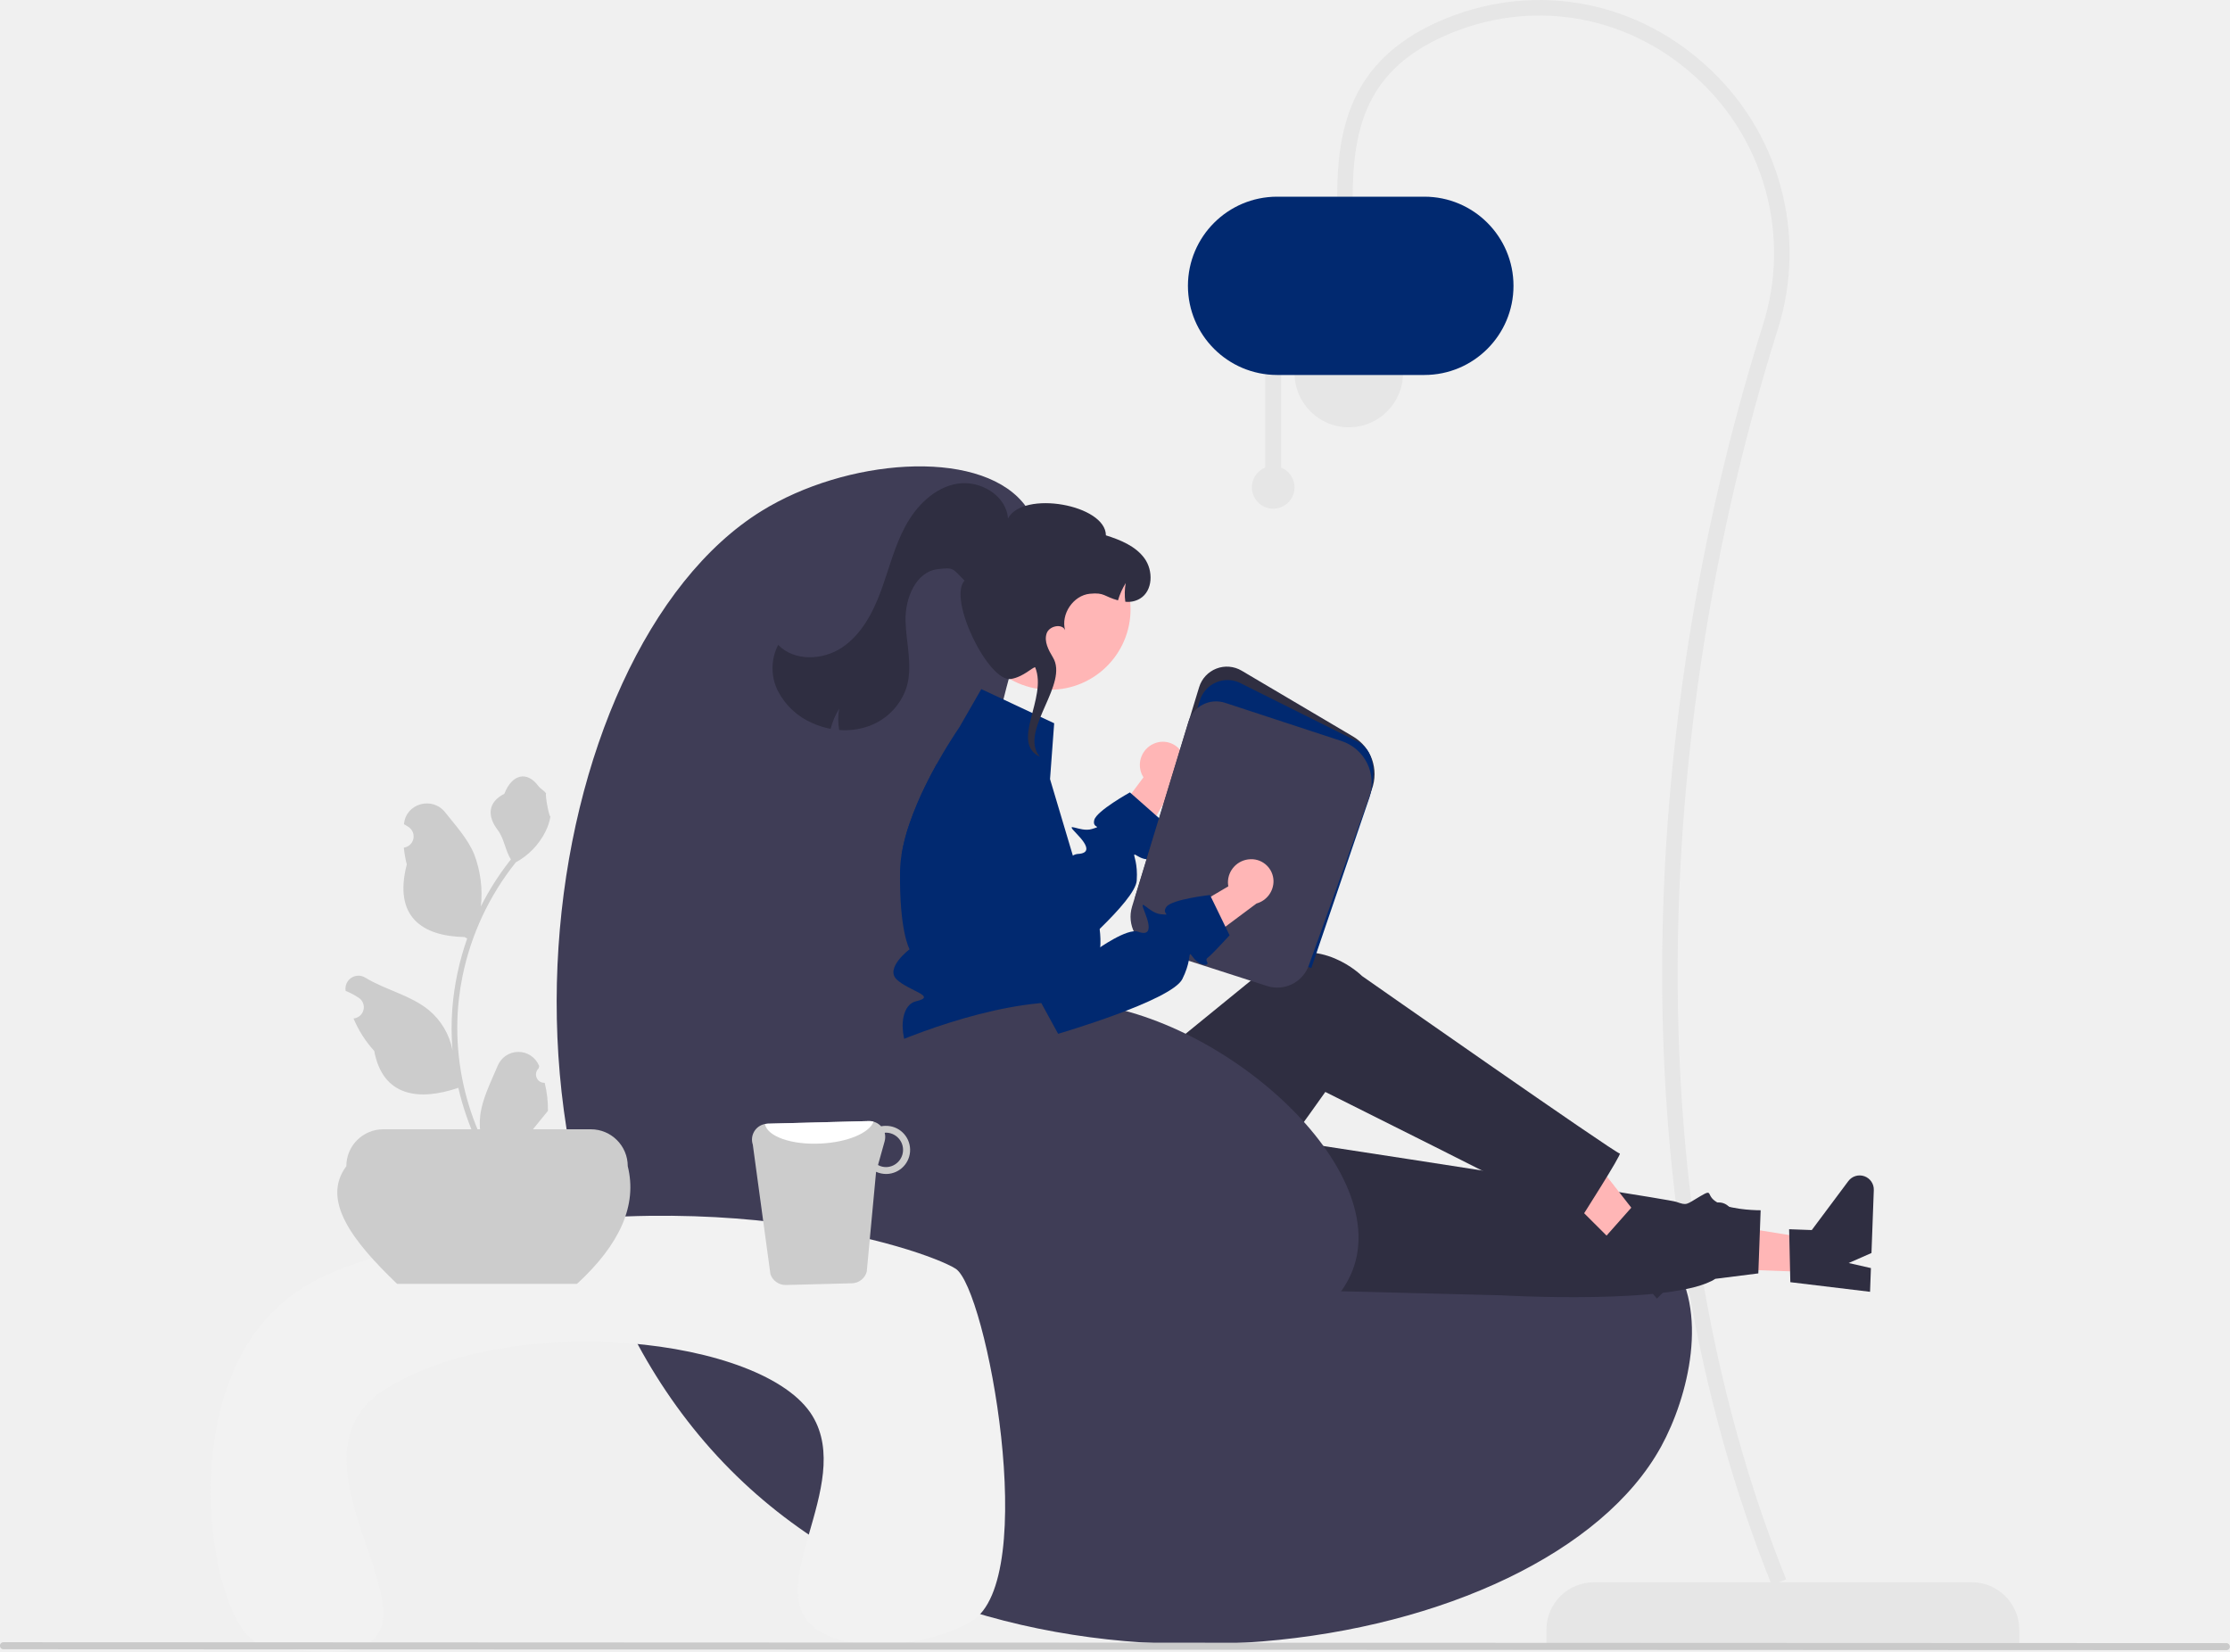
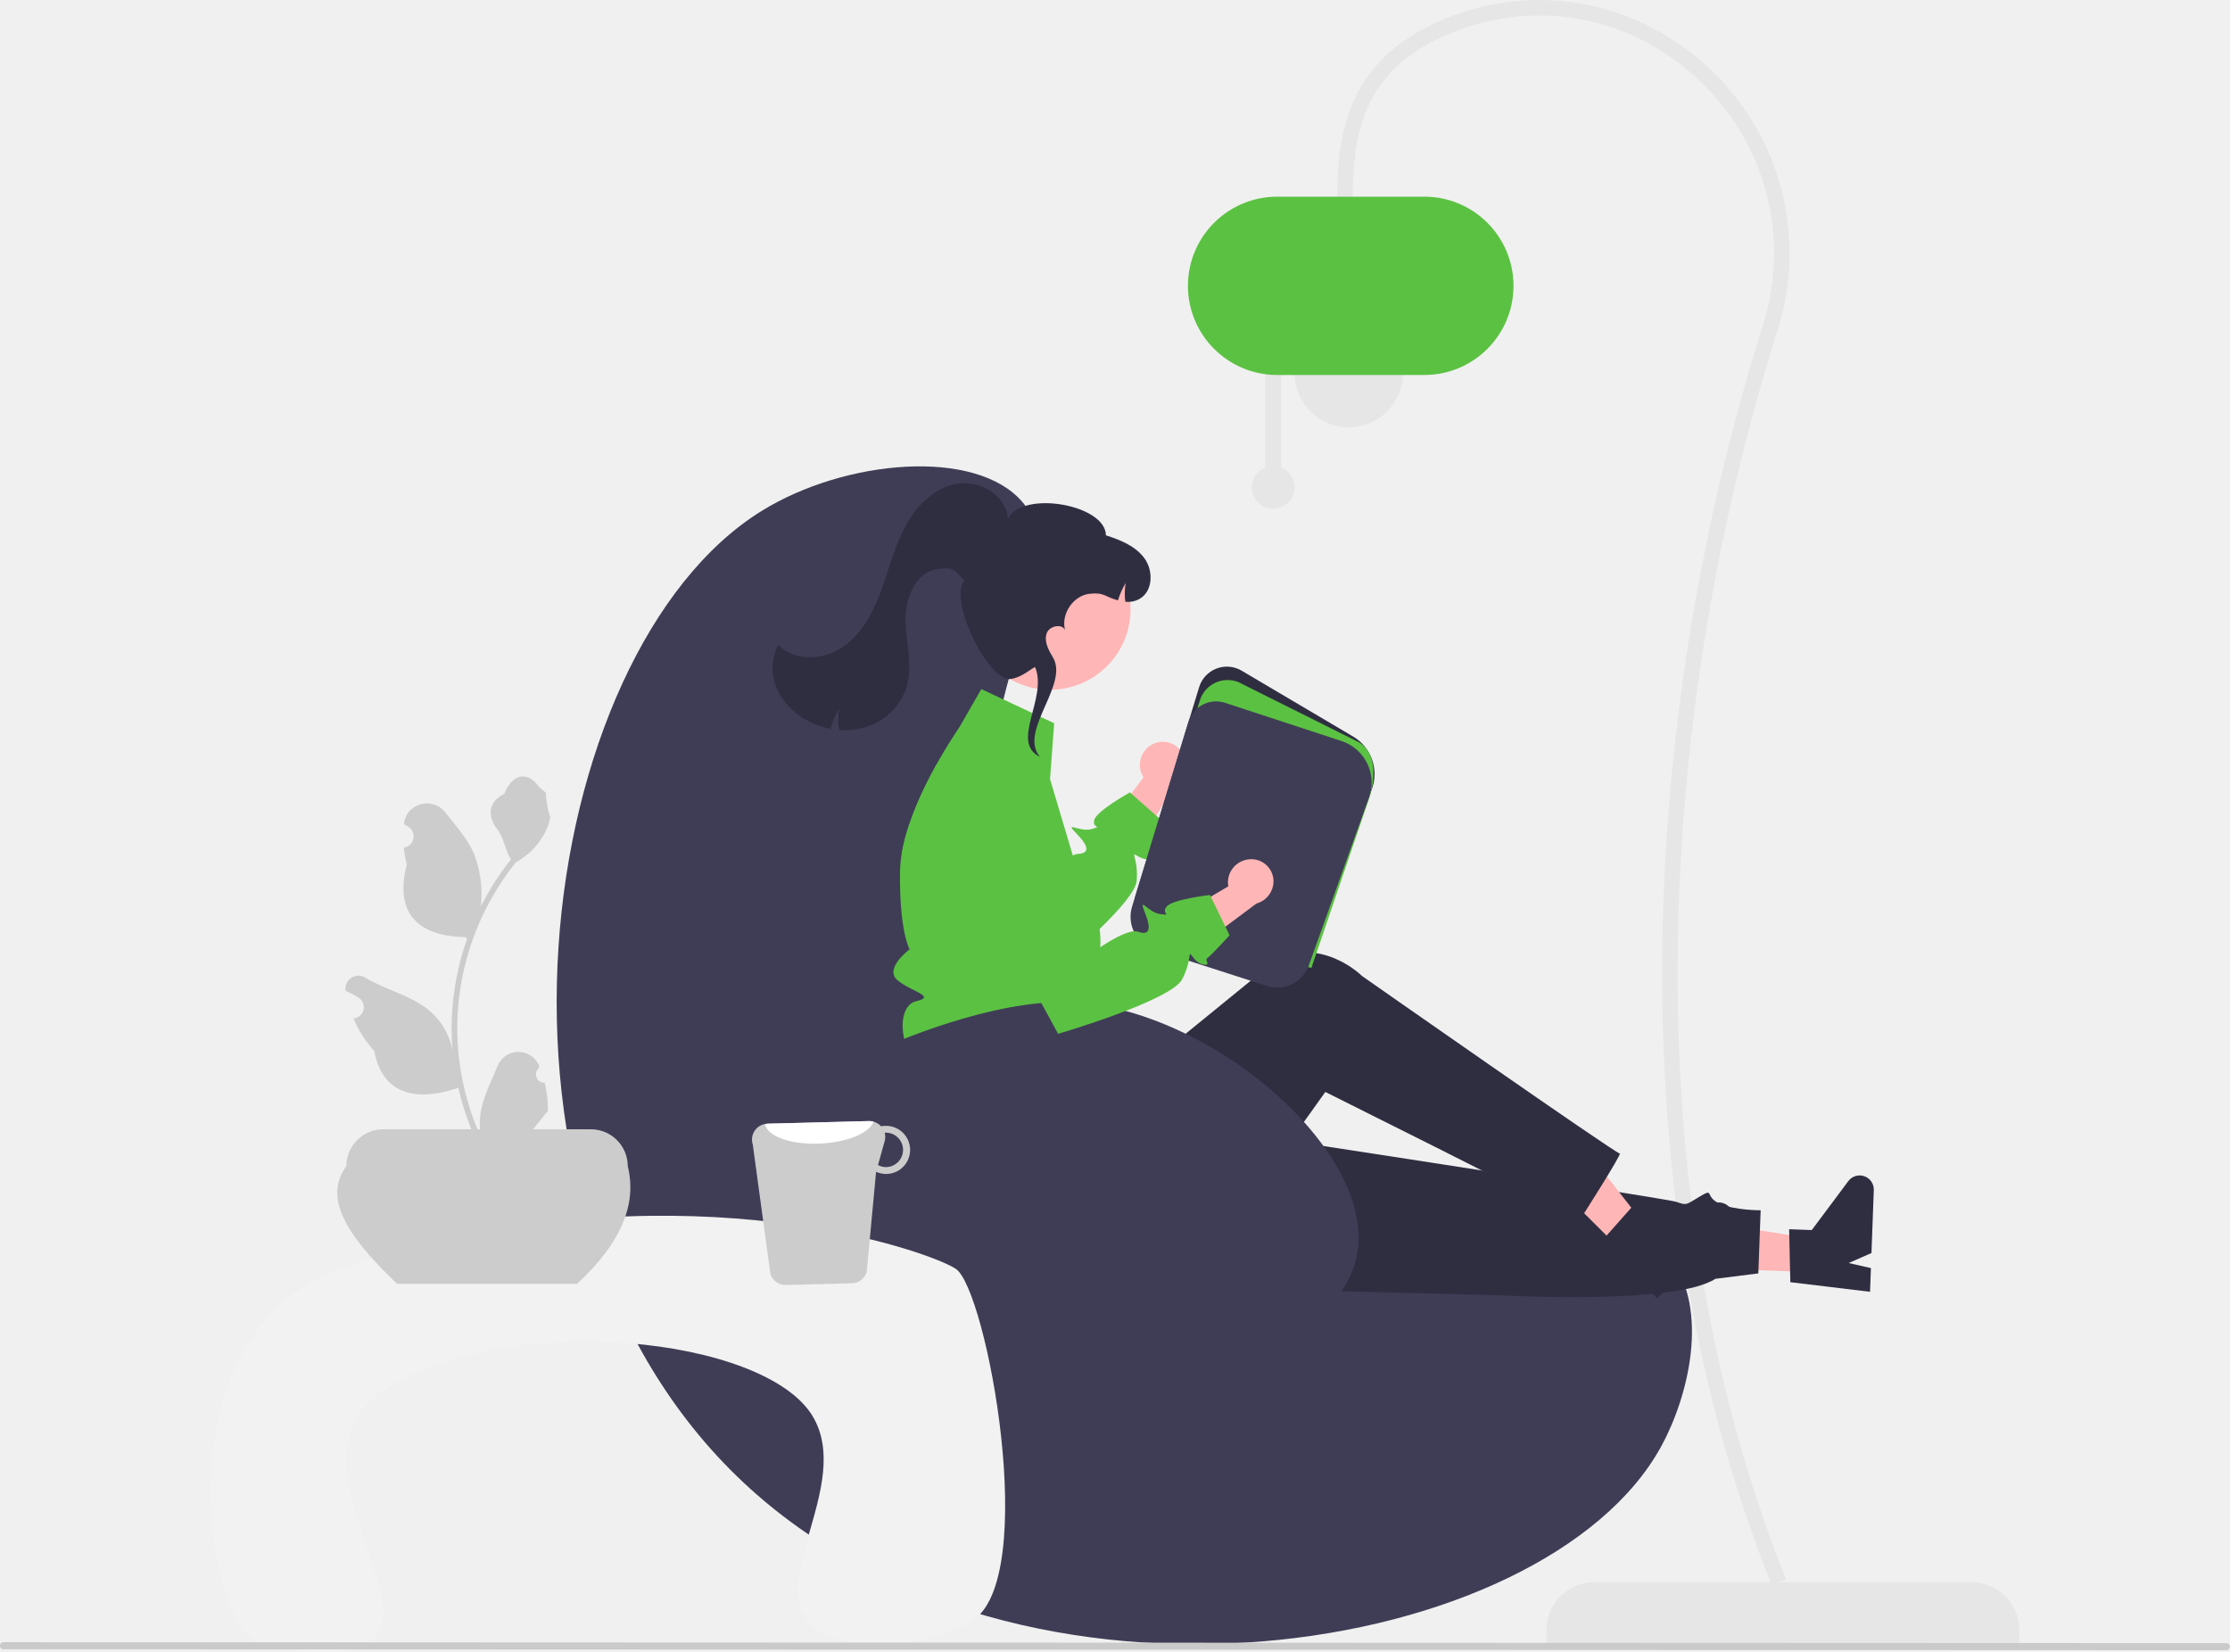
<svg xmlns="http://www.w3.org/2000/svg" width="751.131" height="556.415" viewBox="0 0 751.131 556.415" role="img" artist="Katerina Limpitsouni" source="https://undraw.co/">
  <path d="M745.319,704.743H904.585a0,0,0,0,1,0,0v4.887a16,16,0,0,1-16,16H761.319a16,16,0,0,1-16-16V704.743A0,0,0,0,1,745.319,704.743Z" transform="translate(1425.47 1258.58) rotate(-180)" fill="#e6e6e6" />
  <path d="M821.225,705.718l4.843-1.951c-50.677-125.789-45.795-284.482-2.956-420.613a85.005,85.005,0,0,0-24.764-89.934c-24.865-22.189-59.145-27.594-89.467-14.108-29.931,13.314-34.056,36.505-34.056,59.583h5.222c0-24.635,5.265-43.383,30.957-54.812,28.419-12.639,60.555-7.569,83.867,13.234A79.839,79.839,0,0,1,818.131,281.586C774.798,419.289,770.202,579.072,821.225,705.718Z" transform="translate(-224.4343 -171.7927)" fill="#e6e6e6" />
  <circle cx="454.307" cy="125.648" r="18.276" fill="#e6e6e6" />
  <path d="M650.594,329.302V294.672h5.385v34.629a7.179,7.179,0,1,1-5.385,0Z" transform="translate(-224.4343 -171.7927)" fill="#e6e6e6" />
-   <path d="M624.565,268.068a30.06,30.06,0,0,1,30.025-30.025h49.607a30.025,30.025,0,1,1,0,60.051H654.59A30.06,30.06,0,0,1,624.565,268.068Z" transform="translate(-224.4343 -171.7927)" fill="#012970" />
+   <path d="M624.565,268.068a30.06,30.06,0,0,1,30.025-30.025h49.607a30.025,30.025,0,1,1,0,60.051H654.59A30.06,30.06,0,0,1,624.565,268.068Z" transform="translate(-224.4343 -171.7927)" fill="#5bc142" />
  <path d="M554.67,454.005c4.981-63.723,30.447-94.083,14.14-113.123-15.619-18.238-59.617-14.47-87.872,3.03-76.212,47.202-104.134,235.332-6.06,327.249C568.072,758.504,744.695,730.53,783.946,659.04c9.158-16.681,16.434-45.922,3.03-63.632-33.278-43.967-154.271,35.669-208.066-14.14C547.03,551.749,551.937,488.975,554.67,454.005Z" transform="translate(-224.4343 -171.7927)" fill="#3f3d56" />
  <path d="M612.927,422.347a7.822,7.822,0,0,0-3.924,10.18,7.504,7.504,0,0,0,.597,1.087l-16.358,21.842,8.163,12.2,19.174-32.343a7.8,7.8,0,0,0,2.373-9.222,7.465,7.465,0,0,0-9.838-3.828Q613.02,422.303,612.927,422.347Z" transform="translate(-224.4343 -171.7927)" fill="#ffb6b6" />
-   <path d="M612.914,460.005c1.071.949-1.899,2.121-5.04.273-.899-.535-1.283-.758-1.384-.616-.253.353,1.222,2.959.828,8.747-.242,3.454-5.979,9.949-12.494,16.282-8.807,8.565-19.049,16.827-19.049,16.827l-3.596-2.879-37.704-30.23-6.363-8.807a62.681,62.681,0,0,1,2.616-10.232,111.546,111.546,0,0,1,5.676-13.474c1.172-2.374,2.374-4.636,3.525-6.717l20.201,22.261,16.928,18.645s4.929-7.939,8.747-10.1a3.636,3.636,0,0,1,1.616-.555c3.858-.182,4.091-2.283-.384-6.858-4.474-4.575,1.172-.303,5.151-1.535,3.98-1.232,0,0,.838-3.081.838-3.081,11.999-9.262,11.999-9.262l.465.414,8.434,7.444,2.414,2.131s-2.636,7.232-3.363,8.757C612.248,458.965,611.854,459.046,612.914,460.005Z" transform="translate(-224.4343 -171.7927)" fill="#012970" />
+   <path d="M612.914,460.005c1.071.949-1.899,2.121-5.04.273-.899-.535-1.283-.758-1.384-.616-.253.353,1.222,2.959.828,8.747-.242,3.454-5.979,9.949-12.494,16.282-8.807,8.565-19.049,16.827-19.049,16.827l-3.596-2.879-37.704-30.23-6.363-8.807a62.681,62.681,0,0,1,2.616-10.232,111.546,111.546,0,0,1,5.676-13.474c1.172-2.374,2.374-4.636,3.525-6.717l20.201,22.261,16.928,18.645s4.929-7.939,8.747-10.1a3.636,3.636,0,0,1,1.616-.555c3.858-.182,4.091-2.283-.384-6.858-4.474-4.575,1.172-.303,5.151-1.535,3.98-1.232,0,0,.838-3.081.838-3.081,11.999-9.262,11.999-9.262l.465.414,8.434,7.444,2.414,2.131s-2.636,7.232-3.363,8.757C612.248,458.965,611.854,459.046,612.914,460.005Z" transform="translate(-224.4343 -171.7927)" fill="#5bc142" />
  <polygon points="610.804 428.521 611.215 417.38 568.439 410.493 567.832 426.935 610.804 428.521" fill="#ffb6b6" />
  <path d="M827.473,603.668l-.406-17.838,7.626.281,12.311-16.49a4.767,4.767,0,0,1,8.583,3.027l-.782,21.19-7.678,3.374,7.49,1.704-.295,7.989Z" transform="translate(-224.4343 -171.7927)" fill="#2f2e41" />
  <path d="M594.489,604.651l135.488,3.435s58.508,3.379,72.236-5.551l14.476-1.828.785-21.264s-8.852.065-13.942-2.306-1.552-5.273-6.405-2.42-4.34,3.196-8.092,1.885S613.241,549.069,613.241,549.069Z" transform="translate(-224.4343 -171.7927)" fill="#2f2e41" />
  <polygon points="548.592 423.631 556.471 415.744 529.796 381.601 518.168 393.243 548.592 423.631" fill="#ffb6b6" />
  <path d="M765.053,588.562l11.835-13.353,5.399,5.393,20.241-3.716a4.767,4.767,0,0,1,4.234,8.057l-14.985,15.003-7.923-2.748,4.332,6.344-5.65,5.657Z" transform="translate(-224.4343 -171.7927)" fill="#2f2e41" />
  <path d="M541.035,530.449l1.347,31.31c1.586,36.859,42.178,59.168,73.654,39.923q.87-.532,1.746-1.102s11.933-3.205,11.571-8.279,2.553-7.545,5.133-6.161,36.357-46.553,36.357-46.553,70.178,35.006,85.66,43.247c0,0,14.556-22.759,13.501-22.52s-86.819-59.788-86.819-59.788-13.972-14.14-31.304-4.804c-.361,1.371-.052,1.419-.052,1.419l-57.253,46.652-8.09-15.363Z" transform="translate(-224.4343 -171.7927)" fill="#2f2e41" />
-   <path d="M595.017,491.306a32.354,32.354,0,0,1-.616,4.303,25.39,25.39,0,0,1-1.98,5.939s0,2.111-4.04,9.181,1.01,4.04,4.04,9.292c3.03,5.242,0,2.828-3.363,6.202a7.722,7.722,0,0,0-1.909,7.606s-43.391.03-51.471-3-9.918-20.1-2.677-21.786c7.232-1.687-2.192-3.363-6.444-7.252-4.252-3.889,4.252-10.252,4.252-10.252s-3.505-6.05-3.212-26.362a40.029,40.029,0,0,1,.515-5.575,62.681,62.681,0,0,1,2.616-10.232,111.546,111.546,0,0,1,5.676-13.474c1.172-2.374,2.374-4.636,3.525-6.717.182-.323.353-.636.535-.949,2.192-3.879,4.192-7.05,5.515-9.08,1.02-1.576,1.636-2.464,1.636-2.464l7.353-12.787,24.544,11.504-1.394,18.817,4.232,14.191,1.949,6.535,1.505,5.04,2.323,7.807s-.636.03.121,1.071a34.484,34.484,0,0,1,6.575,15.827A32.227,32.227,0,0,1,595.017,491.306Z" transform="translate(-224.4343 -171.7927)" fill="#012970" />
+   <path d="M595.017,491.306a32.354,32.354,0,0,1-.616,4.303,25.39,25.39,0,0,1-1.98,5.939s0,2.111-4.04,9.181,1.01,4.04,4.04,9.292c3.03,5.242,0,2.828-3.363,6.202a7.722,7.722,0,0,0-1.909,7.606s-43.391.03-51.471-3-9.918-20.1-2.677-21.786c7.232-1.687-2.192-3.363-6.444-7.252-4.252-3.889,4.252-10.252,4.252-10.252s-3.505-6.05-3.212-26.362a40.029,40.029,0,0,1,.515-5.575,62.681,62.681,0,0,1,2.616-10.232,111.546,111.546,0,0,1,5.676-13.474c1.172-2.374,2.374-4.636,3.525-6.717.182-.323.353-.636.535-.949,2.192-3.879,4.192-7.05,5.515-9.08,1.02-1.576,1.636-2.464,1.636-2.464l7.353-12.787,24.544,11.504-1.394,18.817,4.232,14.191,1.949,6.535,1.505,5.04,2.323,7.807s-.636.03.121,1.071a34.484,34.484,0,0,1,6.575,15.827A32.227,32.227,0,0,1,595.017,491.306Z" transform="translate(-224.4343 -171.7927)" fill="#5bc142" />
  <path d="M665.896,493.334l-.461-.149-58.744-18.917,21.647-71.017a9.768,9.768,0,0,1,14.312-5.562l37.54,22.179a14.715,14.715,0,0,1,6.319,17.788Z" transform="translate(-224.4343 -171.7927)" fill="#2f2e41" />
-   <path d="M666.134,497.849l-59.217-19.069,21.647-71.017A9.768,9.768,0,0,1,642.876,402.201l39.332,19.637c5.909,3.49,5.771,12.524,3.027,19.936Z" transform="translate(-224.4343 -171.7927)" fill="#012970" />
+   <path d="M666.134,497.849l-59.217-19.069,21.647-71.017A9.768,9.768,0,0,1,642.876,402.201l39.332,19.637c5.909,3.49,5.771,12.524,3.027,19.936Z" transform="translate(-224.4343 -171.7927)" fill="#5bc142" />
  <path d="M660.206,502.989a11.291,11.291,0,0,1-9.05.9l-37.85-12.189A11.704,11.704,0,0,1,605.731,477.21l18.976-62.255a9.767,9.767,0,0,1,12.39-6.431l39.224,12.879a14.722,14.722,0,0,1,9.265,18.959l-20.289,56.565A11.304,11.304,0,0,1,660.206,502.989Z" transform="translate(-224.4343 -171.7927)" fill="#3f3d56" />
  <circle cx="353.691" cy="205.214" r="27.11" fill="#ffb6b6" />
  <path d="M486.452,404.525a23.511,23.511,0,0,0,11.546,10.793,27.033,27.033,0,0,0,6.222,1.969,24.326,24.326,0,0,1,2.879-6.816,20.083,20.083,0,0,0,0,7.199,23.9,23.9,0,0,0,9.663-1.199,20.726,20.726,0,0,0,13.034-13.204c2.16-7.186-.167-14.861-.35-22.362-.189-7.502,3.373-16.474,10.82-17.402,5.671-.708,4.97-.158,9.045,3.848-5.7,6.332,8.196,34.377,15.653,33.138,4.216-.701,7.318-4.048,8.152-3.932,4.27,10.456-8.574,25.286,1.613,30.154l-.756-1c-5.332-8.808,10.445-23.685,5.113-32.494-1.486-2.464-3.032-5.353-2.112-8.079.873-2.592,5.293-3.412,6.226-1.053-1.516-5.407,2.716-11.752,8.338-12.304,4.994-.493,4.706.931,9.467,2.229a24.293,24.293,0,0,1,2.608-5.835,19.918,19.918,0,0,0-.139,6.296,7.855,7.855,0,0,0,4.941-1.046c4.397-2.636,4.528-9.44,1.507-13.581-3.026-4.142-8.095-6.187-12.985-7.734-.045-10.342-27.872-15.292-32.99-5.678-.526-7.785-9.45-13.029-17.138-11.707s-13.752,7.487-17.45,14.357c-3.697,6.865-5.532,14.552-8.238,21.865s-6.575,14.604-13.056,18.943c-6.48,4.333-16.109,4.727-21.52-.89A17.168,17.168,0,0,0,486.452,404.525Z" transform="translate(-224.4343 -171.7927)" fill="#2f2e41" />
  <path d="M514.269,528.498a9.788,9.788,0,0,1,1.815-1.149c10.377-5.164,42.645-18.57,67.877-18.02,48.548,1.058,110.332,54.637,95.953,90.617-10.941,27.378-65.336,42.954-105.043,30.496C519.245,612.989,497.288,542.036,514.269,528.498Z" transform="translate(-224.4343 -171.7927)" fill="#3f3d56" />
  <path d="M312.726,725.733c-15.864-2.993-29.906-74.46,1.305-109.658,10.693-12.059,24.032-17.308,41.775-22.193,102.121-28.115,180.011-1.32,190.478,5.222,10.444,6.527,28.752,104.875,5.34,118.796-13.173,7.833-39.282,11.749-52.218,2.611-19.035-13.446,12.915-48.324-1.305-71.8C481.963,622.071,396.986,613.097,354.382,639.573,308.929,667.82,402.684,742.704,312.726,725.733Z" transform="translate(-224.4343 -171.7927)" fill="#f2f2f2" />
  <path d="M418.787,604.223H358.183c-14.961-14.338-25.658-28.156-17.094-39.626a12.432,12.432,0,0,1,12.432-12.432h69.928a12.432,12.432,0,0,1,12.432,12.432C439.141,577.666,433.316,590.877,418.787,604.223Z" transform="translate(-224.4343 -171.7927)" fill="#ccc" />
  <path d="M407.903,536.515a2.807,2.807,0,0,1-2.035-4.866l.192-.765q-.038-.092-.076-.184a7.539,7.539,0,0,0-13.907.052c-2.275,5.478-5.17,10.966-5.883,16.758a22.304,22.304,0,0,0,.392,7.671A89.42,89.42,0,0,1,378.452,518.042a86.307,86.307,0,0,1,.535-9.628q.444-3.931,1.231-7.807a90.456,90.456,0,0,1,17.938-38.337,24.073,24.073,0,0,0,10.012-10.387,18.363,18.363,0,0,0,1.67-5.018c-.487.064-1.838-7.359-1.47-7.815-.679-1.031-1.895-1.543-2.637-2.549-3.689-5.002-8.773-4.129-11.426,2.669-5.669,2.861-5.724,7.606-2.245,12.169,2.213,2.903,2.517,6.832,4.459,9.94-.2.256-.408.503-.607.759a91.039,91.039,0,0,0-9.502,15.054,37.846,37.846,0,0,0-2.259-17.579c-2.163-5.217-6.216-9.611-9.786-14.122-4.288-5.418-13.08-3.053-13.836,3.814q-.011.1-.021.199.795.449,1.557.952a3.808,3.808,0,0,1-1.535,6.93l-.078.012a37.89,37.89,0,0,0,.999,5.665c-4.58,17.71,5.307,24.16,19.424,24.45.312.16.615.32.927.471a92.924,92.924,0,0,0-5.002,23.539,88.135,88.135,0,0,0,.064,14.231l-.024-.168a23.289,23.289,0,0,0-7.95-13.448c-6.118-5.026-14.762-6.877-21.363-10.916a4.371,4.371,0,0,0-6.694,4.252q.013.088.027.176a25.578,25.578,0,0,1,2.868,1.382q.795.449,1.557.952a3.808,3.808,0,0,1-1.535,6.93l-.078.012c-.056.008-.104.016-.16.024a37.923,37.923,0,0,0,6.975,10.923c2.863,15.46,15.162,16.927,28.318,12.425h.008a92.897,92.897,0,0,0,6.24,18.218h22.293c.08-.248.152-.503.224-.751a25.329,25.329,0,0,1-6.169-.367c1.654-2.03,3.308-4.075,4.962-6.105a1.384,1.384,0,0,0,.104-.12c.839-1.039,1.686-2.069,2.525-3.108l0-.001a37.101,37.101,0,0,0-1.087-9.451Z" transform="translate(-224.4343 -171.7927)" fill="#ccc" />
  <path d="M483.94,600.976a5.385,5.385,0,0,0,5.189,3.635l22.233-.572a5.311,5.311,0,0,0,5.019-3.908l3.146-33.642a8.22,8.22,0,0,0,3.557.731,8.108,8.108,0,0,0-.407-16.211,6.869,6.869,0,0,0-1.457.152,5.495,5.495,0,0,0-4.09-1.765l-34.199.883a4.912,4.912,0,0,0-.844.105,5.341,5.341,0,0,0-4.09,6.936Zm36.233-36.773,2.239-8.017a5.46,5.46,0,0,0,.017-2.832c.109-0.0.204-.052.313-.052a5.8,5.8,0,0,1,.272,11.596A5.459,5.459,0,0,1,520.172,564.203Z" transform="translate(-224.4343 -171.7927)" fill="#ccc" />
  <path d="M482.087,550.382c.729,4.166,8.92,7.095,18.77,6.586,9.058-.417,16.464-3.598,17.82-7.367a5.057,5.057,0,0,0-1.548-.206l-34.199.883A4.912,4.912,0,0,0,482.087,550.382Z" transform="translate(-224.4343 -171.7927)" fill="#fff" />
  <path d="M225.625,727.311l748.75.307a1.191,1.191,0,0,0,0-2.381l-748.75-.307a1.191,1.191,0,1,0,0,2.381Z" transform="translate(-224.4343 -171.7927)" fill="#cacaca" />
  <path d="M645.576,461.206a7.822,7.822,0,0,0-7.536,7.889,7.505,7.505,0,0,0,.133,1.233l-23.499,13.873,2.844,14.4,30.135-22.485a7.8,7.8,0,0,0,5.737-7.601,7.465,7.465,0,0,0-7.61-7.317Q645.678,461.201,645.576,461.206Z" transform="translate(-224.4343 -171.7927)" fill="#ffb6b6" />
-   <path d="M626.326,494.279c-.629-.842-.899-1.195-1.042-1.098-.368.222-.014,3.197-2.602,8.383-3.643,7.285-41.844,18.442-41.844,18.442l-4.703-8.611-20.688-37.84-7.131-30.33a13.531,13.531,0,0,1-.361-3.228,128.177,128.177,0,0,1,20.171-11.611,13.504,13.504,0,0,1,6.061,7.22l14.241,39.929,5.683,15.942s10.024-7.168,13.66-5.852c3.63,1.324,4.662-.532,2.289-6.475-2.373-5.943,1.189.174,5.334.563,4.153.395,0,0,1.962-2.522s14.645-3.94,14.645-3.94l.27.563,4.915,10.11,1.407,2.905s-5.211,5.653-6.468,6.78c-1.263,1.135-1.653,1.056-1.035,2.349C631.699,497.248,628.509,497.19,626.326,494.279Z" transform="translate(-224.4343 -171.7927)" fill="#012970" />
+   <path d="M626.326,494.279c-.629-.842-.899-1.195-1.042-1.098-.368.222-.014,3.197-2.602,8.383-3.643,7.285-41.844,18.442-41.844,18.442l-4.703-8.611-20.688-37.84-7.131-30.33a13.531,13.531,0,0,1-.361-3.228,128.177,128.177,0,0,1,20.171-11.611,13.504,13.504,0,0,1,6.061,7.22l14.241,39.929,5.683,15.942s10.024-7.168,13.66-5.852c3.63,1.324,4.662-.532,2.289-6.475-2.373-5.943,1.189.174,5.334.563,4.153.395,0,0,1.962-2.522s14.645-3.94,14.645-3.94l.27.563,4.915,10.11,1.407,2.905s-5.211,5.653-6.468,6.78c-1.263,1.135-1.653,1.056-1.035,2.349C631.699,497.248,628.509,497.19,626.326,494.279Z" transform="translate(-224.4343 -171.7927)" fill="#5bc142" />
</svg>
